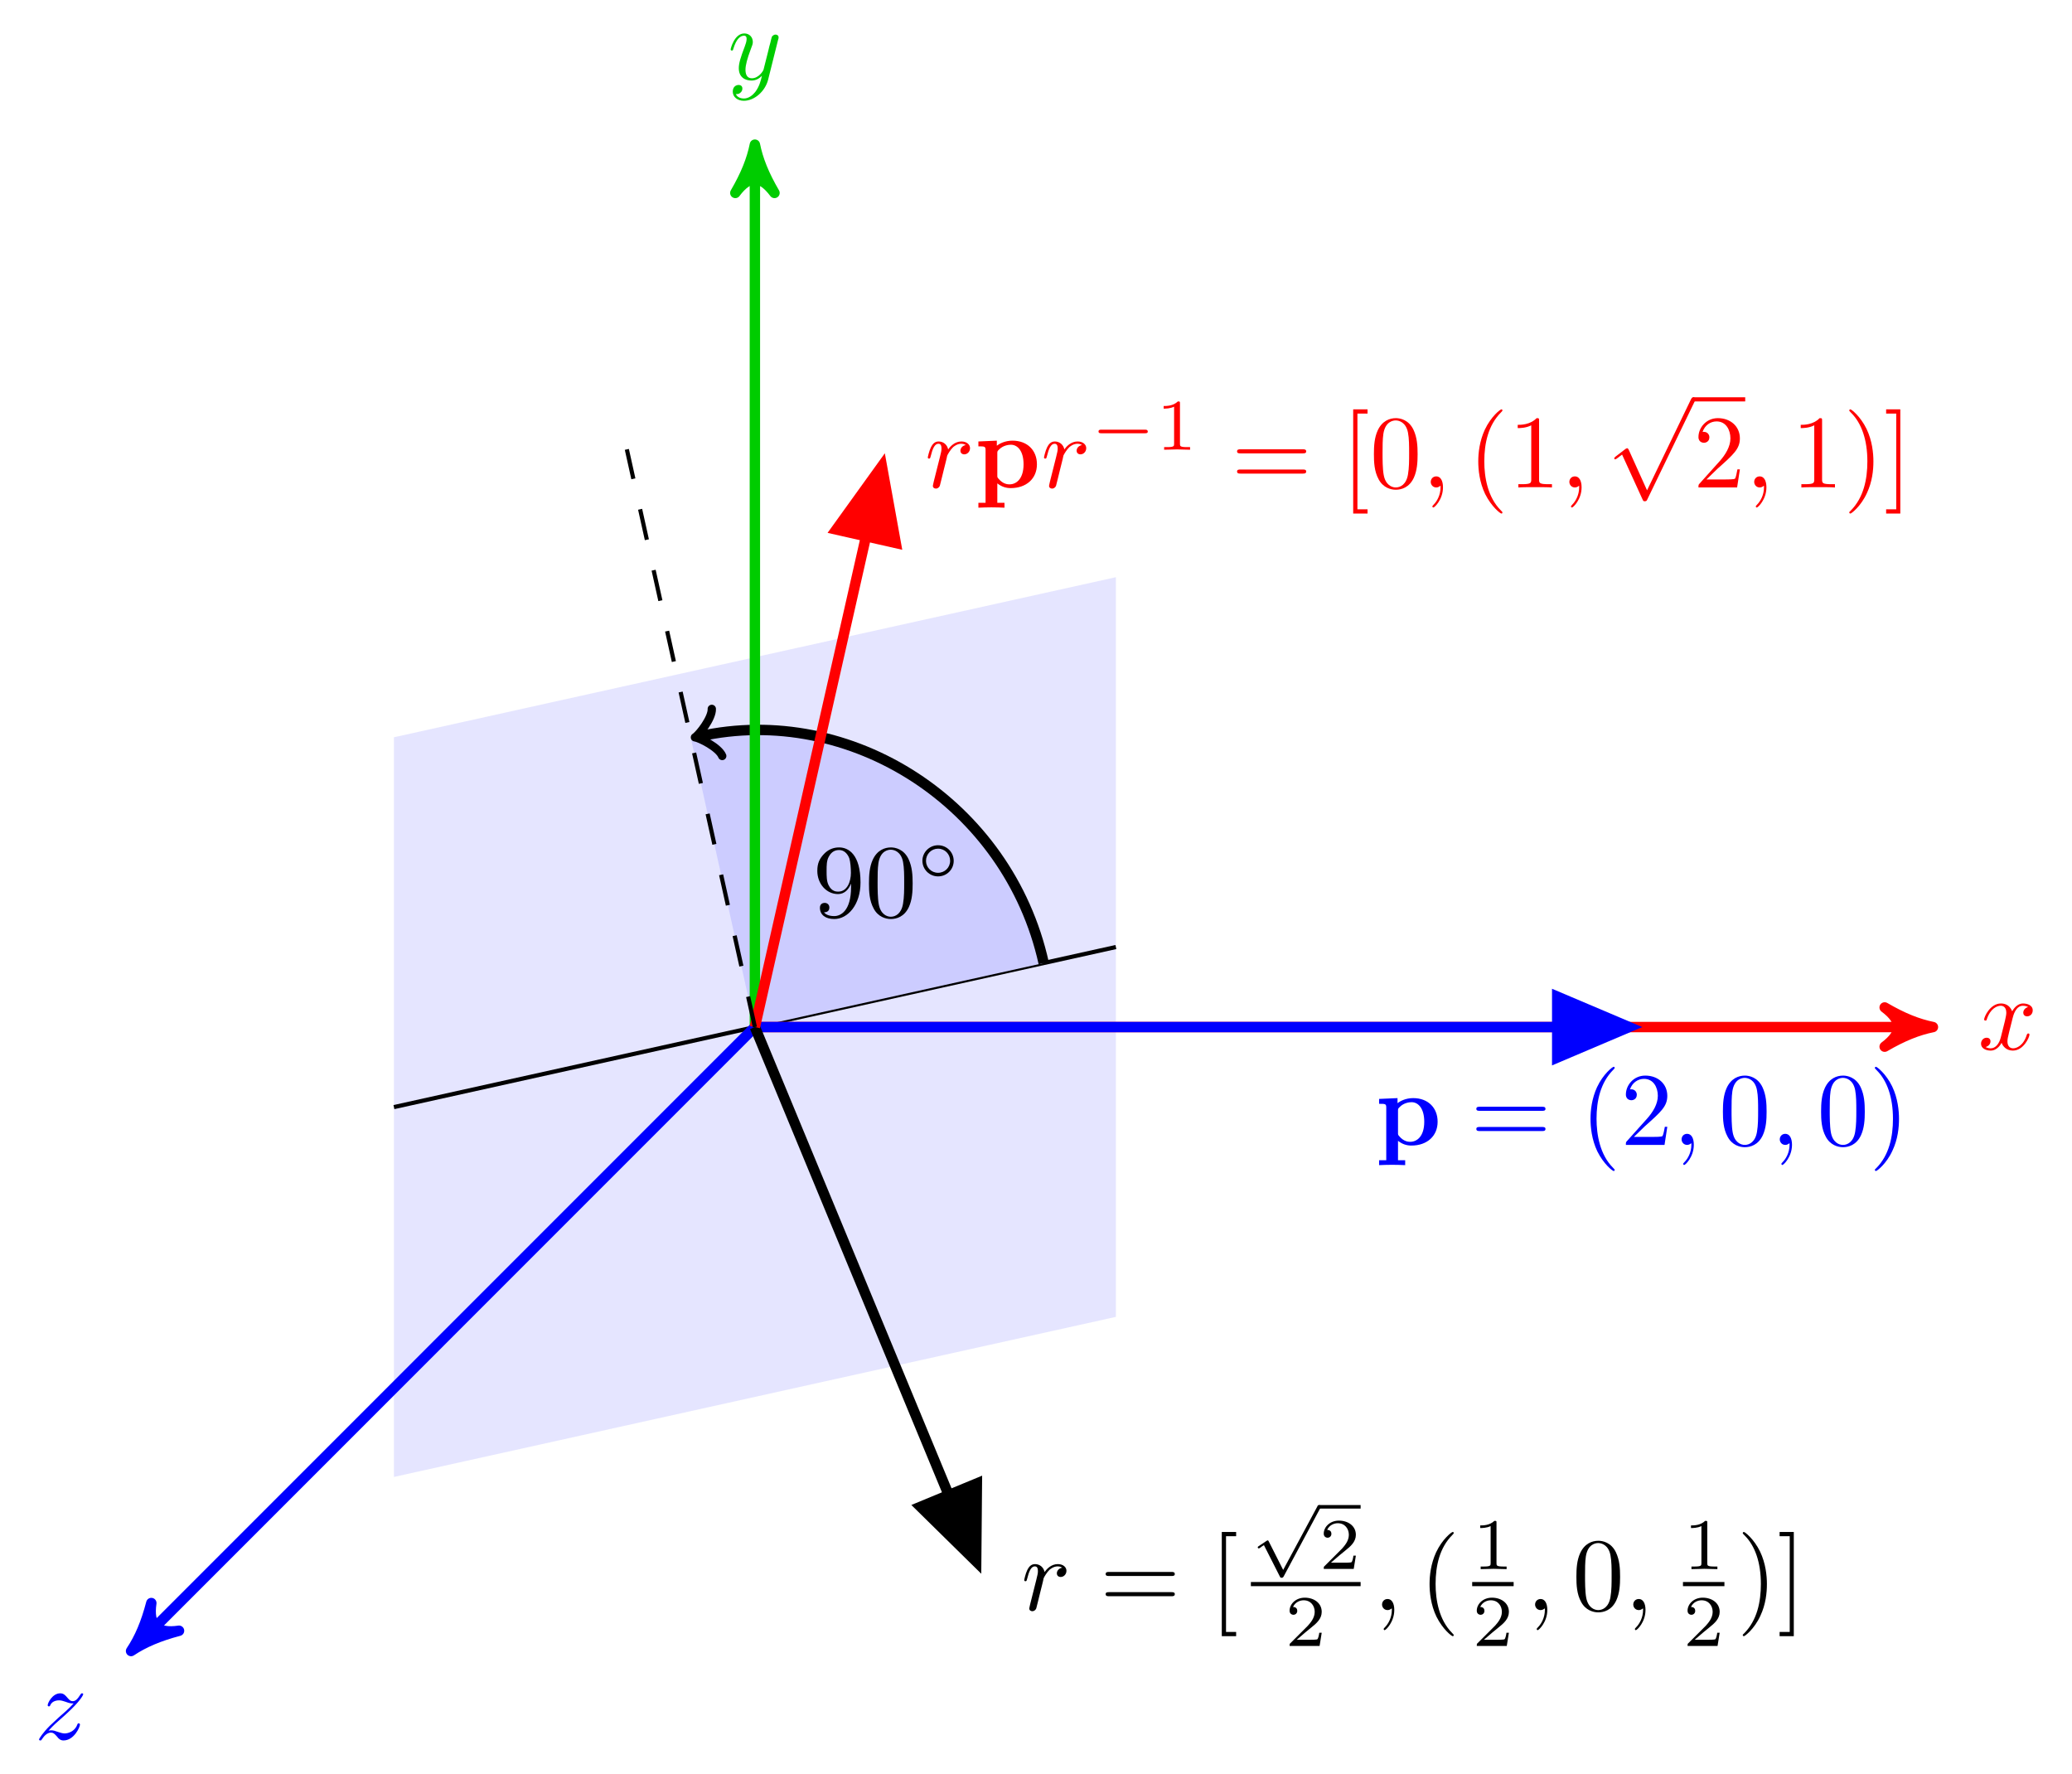
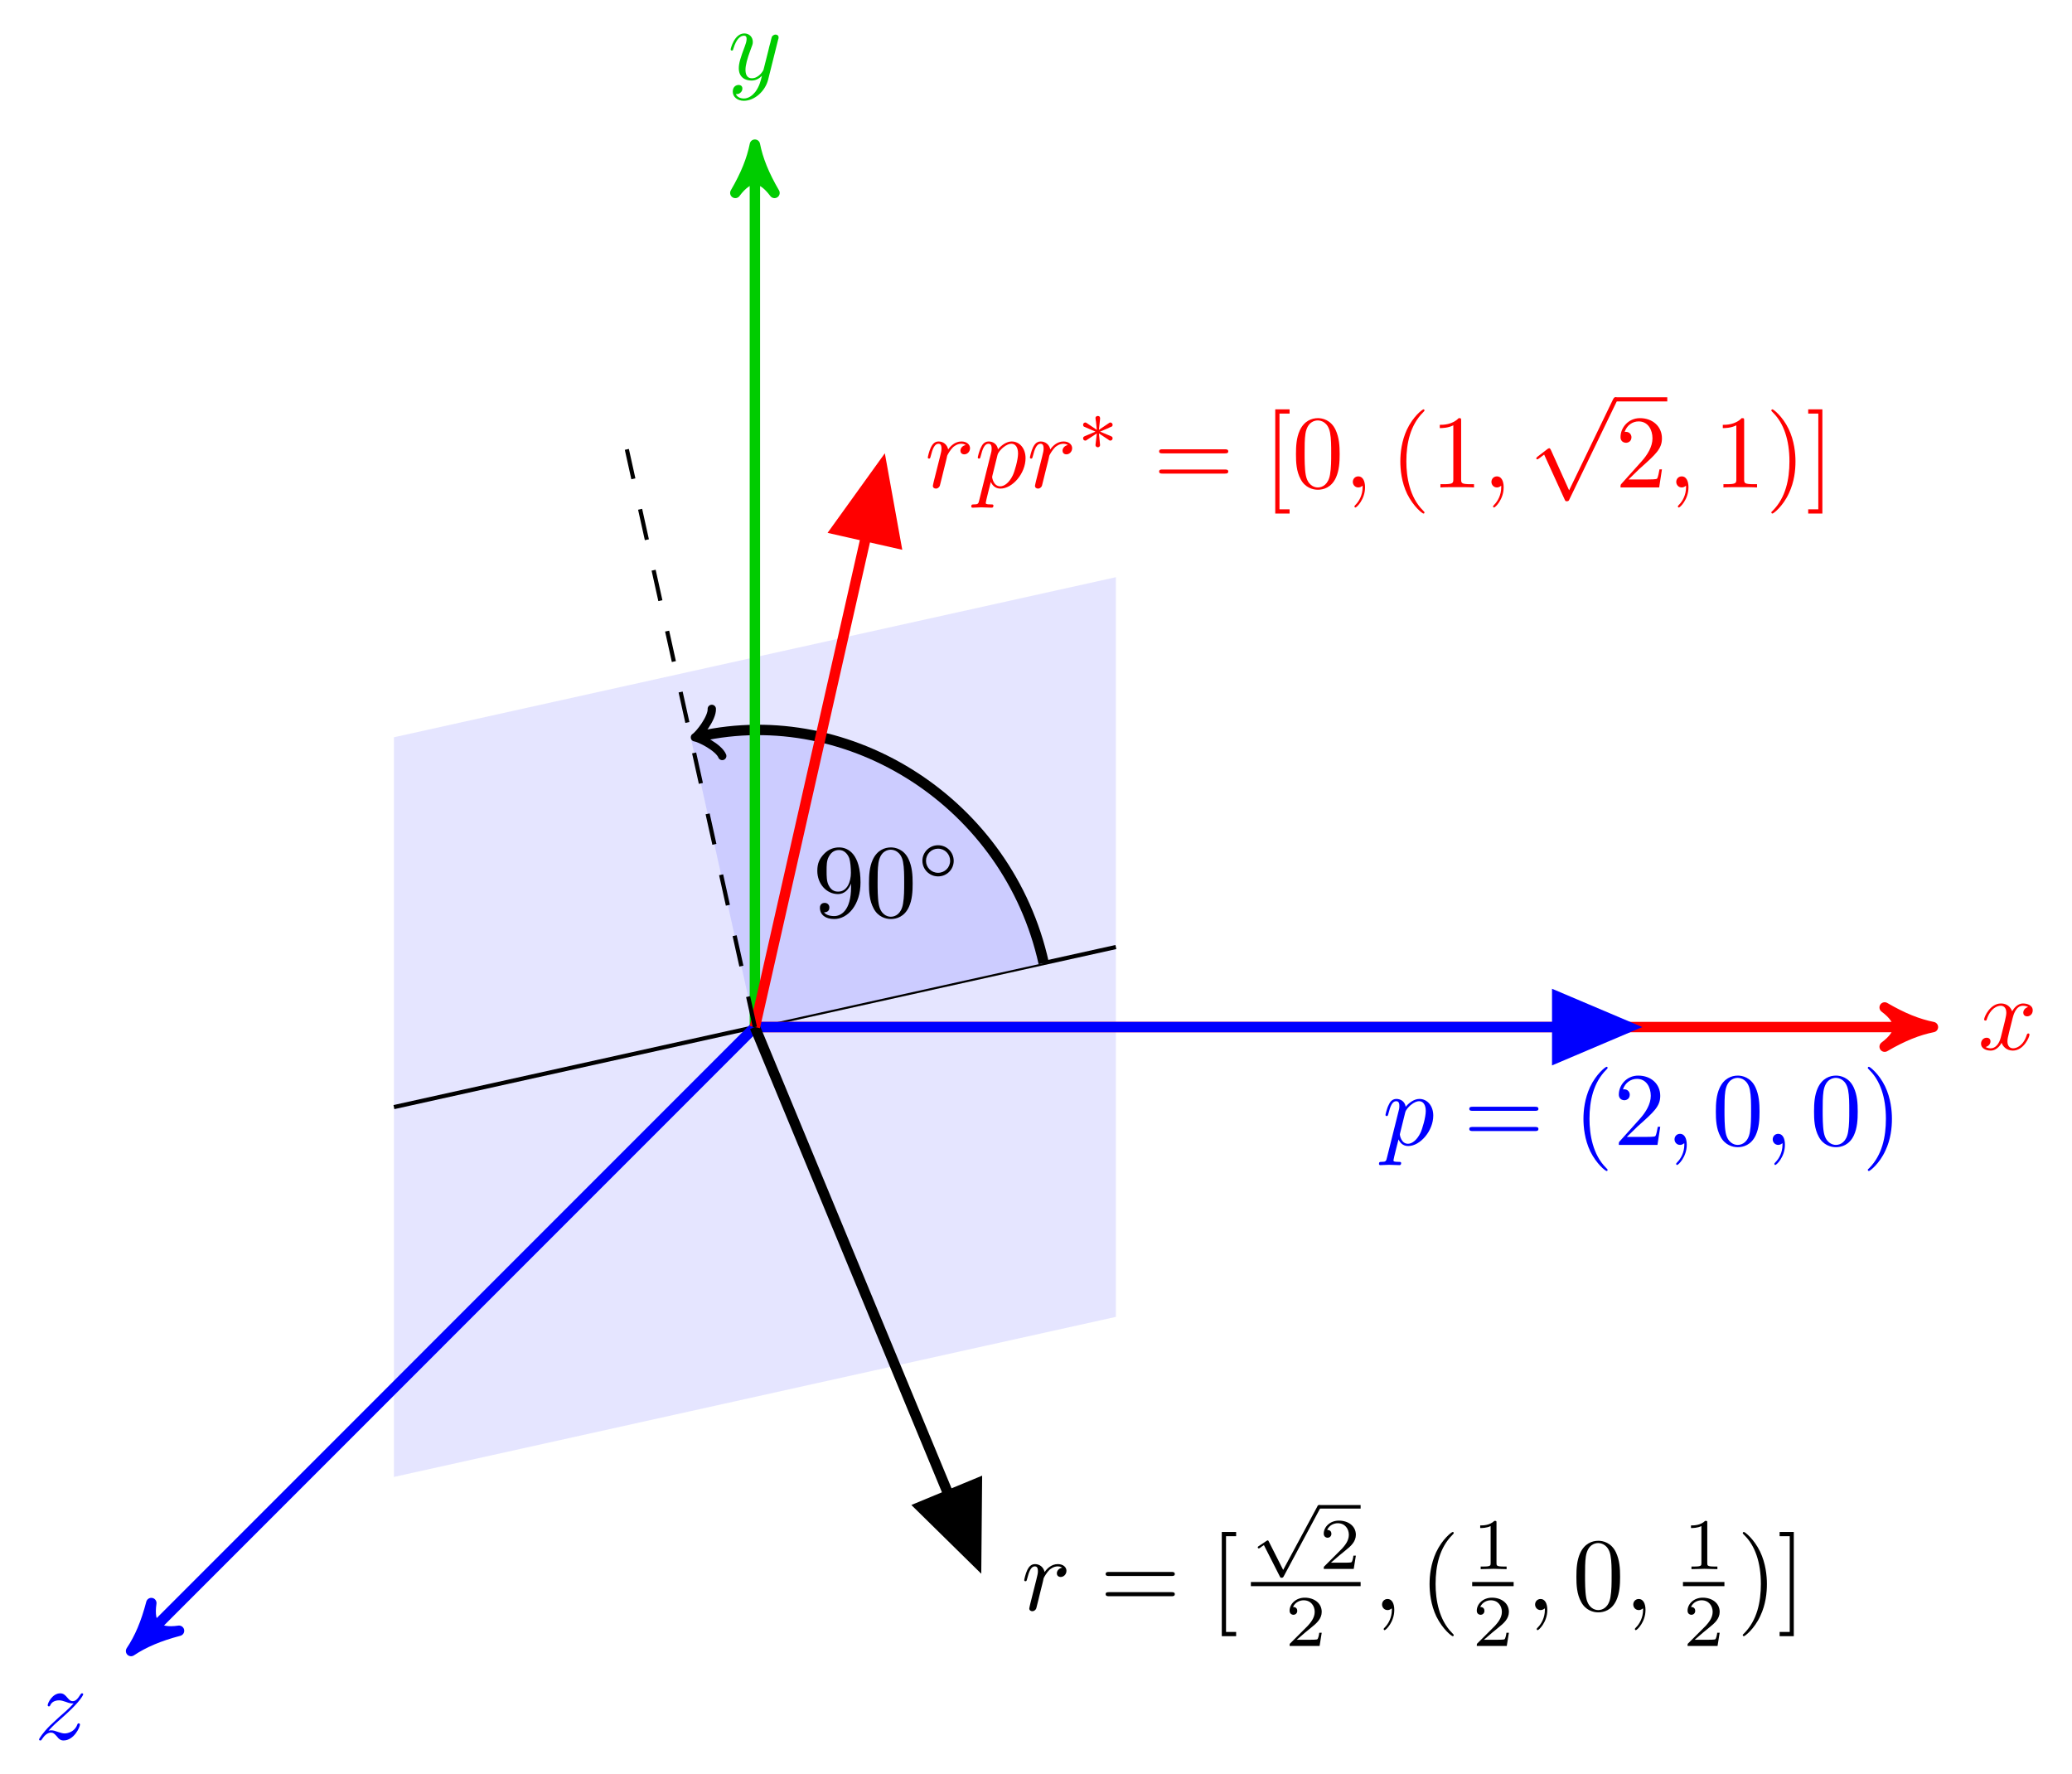
<svg xmlns="http://www.w3.org/2000/svg" xmlns:xlink="http://www.w3.org/1999/xlink" width="198.558" height="169.962" viewBox="0 0 198.558 169.962">
  <defs>
    <g>
      <g id="glyph-0-0">
        <path d="M 3.656 -3.172 L 3.656 -2.844 C 3.656 -0.516 2.625 -0.062 2.047 -0.062 C 1.875 -0.062 1.328 -0.078 1.062 -0.422 C 1.5 -0.422 1.578 -0.703 1.578 -0.875 C 1.578 -1.188 1.344 -1.328 1.125 -1.328 C 0.969 -1.328 0.672 -1.25 0.672 -0.859 C 0.672 -0.188 1.203 0.219 2.047 0.219 C 3.344 0.219 4.562 -1.141 4.562 -3.281 C 4.562 -5.969 3.406 -6.641 2.516 -6.641 C 1.969 -6.641 1.484 -6.453 1.062 -6.016 C 0.641 -5.562 0.422 -5.141 0.422 -4.391 C 0.422 -3.156 1.297 -2.172 2.406 -2.172 C 3.016 -2.172 3.422 -2.594 3.656 -3.172 Z M 2.422 -2.406 C 2.266 -2.406 1.797 -2.406 1.5 -3.031 C 1.312 -3.406 1.312 -3.891 1.312 -4.391 C 1.312 -4.922 1.312 -5.391 1.531 -5.766 C 1.797 -6.266 2.172 -6.391 2.516 -6.391 C 2.984 -6.391 3.312 -6.047 3.484 -5.609 C 3.594 -5.281 3.641 -4.656 3.641 -4.203 C 3.641 -3.375 3.297 -2.406 2.422 -2.406 Z M 2.422 -2.406 " />
      </g>
      <g id="glyph-0-1">
        <path d="M 4.578 -3.188 C 4.578 -3.984 4.531 -4.781 4.188 -5.516 C 3.734 -6.484 2.906 -6.641 2.5 -6.641 C 1.891 -6.641 1.172 -6.375 0.75 -5.453 C 0.438 -4.766 0.391 -3.984 0.391 -3.188 C 0.391 -2.438 0.422 -1.547 0.844 -0.781 C 1.266 0.016 2 0.219 2.484 0.219 C 3.016 0.219 3.781 0.016 4.219 -0.938 C 4.531 -1.625 4.578 -2.406 4.578 -3.188 Z M 2.484 0 C 2.094 0 1.5 -0.25 1.328 -1.203 C 1.219 -1.797 1.219 -2.719 1.219 -3.312 C 1.219 -3.953 1.219 -4.609 1.297 -5.141 C 1.484 -6.328 2.234 -6.422 2.484 -6.422 C 2.812 -6.422 3.469 -6.234 3.656 -5.25 C 3.766 -4.688 3.766 -3.938 3.766 -3.312 C 3.766 -2.562 3.766 -1.891 3.656 -1.25 C 3.5 -0.297 2.938 0 2.484 0 Z M 2.484 0 " />
      </g>
      <g id="glyph-0-2">
        <path d="M 6.844 -3.266 C 7 -3.266 7.188 -3.266 7.188 -3.453 C 7.188 -3.656 7 -3.656 6.859 -3.656 L 0.891 -3.656 C 0.75 -3.656 0.562 -3.656 0.562 -3.453 C 0.562 -3.266 0.75 -3.266 0.891 -3.266 Z M 6.859 -1.328 C 7 -1.328 7.188 -1.328 7.188 -1.531 C 7.188 -1.719 7 -1.719 6.844 -1.719 L 0.891 -1.719 C 0.75 -1.719 0.562 -1.719 0.562 -1.531 C 0.562 -1.328 0.75 -1.328 0.891 -1.328 Z M 6.859 -1.328 " />
      </g>
      <g id="glyph-0-3">
        <path d="M 3.297 2.391 C 3.297 2.359 3.297 2.344 3.125 2.172 C 1.891 0.922 1.562 -0.969 1.562 -2.5 C 1.562 -4.234 1.938 -5.969 3.172 -7.203 C 3.297 -7.328 3.297 -7.344 3.297 -7.375 C 3.297 -7.453 3.266 -7.484 3.203 -7.484 C 3.094 -7.484 2.203 -6.797 1.609 -5.531 C 1.109 -4.438 0.984 -3.328 0.984 -2.5 C 0.984 -1.719 1.094 -0.516 1.641 0.625 C 2.25 1.844 3.094 2.5 3.203 2.5 C 3.266 2.5 3.297 2.469 3.297 2.391 Z M 3.297 2.391 " />
      </g>
      <g id="glyph-0-4">
        <path d="M 1.266 -0.766 L 2.328 -1.797 C 3.875 -3.172 4.469 -3.703 4.469 -4.703 C 4.469 -5.844 3.578 -6.641 2.359 -6.641 C 1.234 -6.641 0.5 -5.719 0.5 -4.828 C 0.5 -4.281 1 -4.281 1.031 -4.281 C 1.203 -4.281 1.547 -4.391 1.547 -4.812 C 1.547 -5.062 1.359 -5.328 1.016 -5.328 C 0.938 -5.328 0.922 -5.328 0.891 -5.312 C 1.109 -5.969 1.656 -6.328 2.234 -6.328 C 3.141 -6.328 3.562 -5.516 3.562 -4.703 C 3.562 -3.906 3.078 -3.125 2.516 -2.5 L 0.609 -0.375 C 0.5 -0.266 0.5 -0.234 0.5 0 L 4.203 0 L 4.469 -1.734 L 4.234 -1.734 C 4.172 -1.438 4.109 -1 4 -0.844 C 3.938 -0.766 3.281 -0.766 3.062 -0.766 Z M 1.266 -0.766 " />
      </g>
      <g id="glyph-0-5">
        <path d="M 2.875 -2.5 C 2.875 -3.266 2.766 -4.469 2.219 -5.609 C 1.625 -6.828 0.766 -7.484 0.672 -7.484 C 0.609 -7.484 0.562 -7.438 0.562 -7.375 C 0.562 -7.344 0.562 -7.328 0.75 -7.141 C 1.734 -6.156 2.297 -4.578 2.297 -2.5 C 2.297 -0.781 1.938 0.969 0.703 2.219 C 0.562 2.344 0.562 2.359 0.562 2.391 C 0.562 2.453 0.609 2.5 0.672 2.5 C 0.766 2.5 1.672 1.812 2.25 0.547 C 2.766 -0.547 2.875 -1.656 2.875 -2.5 Z M 2.875 -2.5 " />
      </g>
      <g id="glyph-0-6">
        <path d="M 2.547 2.5 L 2.547 2.094 L 1.578 2.094 L 1.578 -7.078 L 2.547 -7.078 L 2.547 -7.484 L 1.172 -7.484 L 1.172 2.5 Z M 2.547 2.5 " />
      </g>
      <g id="glyph-0-7">
        <path d="M 1.578 -7.484 L 0.219 -7.484 L 0.219 -7.078 L 1.188 -7.078 L 1.188 2.094 L 0.219 2.094 L 0.219 2.5 L 1.578 2.5 Z M 1.578 -7.484 " />
      </g>
      <g id="glyph-0-8">
        <path d="M 2.938 -6.375 C 2.938 -6.625 2.938 -6.641 2.703 -6.641 C 2.078 -6 1.203 -6 0.891 -6 L 0.891 -5.688 C 1.094 -5.688 1.672 -5.688 2.188 -5.953 L 2.188 -0.781 C 2.188 -0.422 2.156 -0.312 1.266 -0.312 L 0.953 -0.312 L 0.953 0 C 1.297 -0.031 2.156 -0.031 2.562 -0.031 C 2.953 -0.031 3.828 -0.031 4.172 0 L 4.172 -0.312 L 3.859 -0.312 C 2.953 -0.312 2.938 -0.422 2.938 -0.781 Z M 2.938 -6.375 " />
      </g>
      <g id="glyph-1-0">
        <path d="M 3.531 -1.734 C 3.531 -2.578 2.859 -3.234 2.031 -3.234 C 1.203 -3.234 0.531 -2.562 0.531 -1.75 C 0.531 -0.906 1.219 -0.25 2.031 -0.25 C 2.875 -0.25 3.531 -0.922 3.531 -1.734 Z M 2.031 -0.594 C 1.375 -0.594 0.875 -1.125 0.875 -1.734 C 0.875 -2.391 1.391 -2.906 2.031 -2.906 C 2.688 -2.906 3.188 -2.375 3.188 -1.75 C 3.188 -1.094 2.672 -0.594 2.031 -0.594 Z M 2.031 -0.594 " />
      </g>
      <g id="glyph-1-1">
        <path d="M 3.094 5.875 L 1.719 3.156 C 1.688 3.094 1.672 3.047 1.609 3.047 C 1.578 3.047 1.562 3.047 1.5 3.094 L 0.75 3.594 C 0.656 3.656 0.656 3.688 0.656 3.719 C 0.656 3.75 0.688 3.812 0.75 3.812 C 0.781 3.812 0.797 3.812 0.891 3.75 C 0.969 3.688 1.156 3.547 1.25 3.5 L 2.781 6.516 C 2.828 6.609 2.844 6.625 2.938 6.625 C 3 6.625 3.078 6.625 3.141 6.5 L 6.641 -0.031 C 6.703 -0.125 6.703 -0.125 6.703 -0.172 C 6.703 -0.281 6.609 -0.344 6.531 -0.344 C 6.438 -0.344 6.391 -0.281 6.359 -0.188 Z M 3.094 5.875 " />
      </g>
      <g id="glyph-1-2">
-         <path d="M 5.188 -1.578 C 5.297 -1.578 5.469 -1.578 5.469 -1.734 C 5.469 -1.922 5.297 -1.922 5.188 -1.922 L 1.031 -1.922 C 0.922 -1.922 0.75 -1.922 0.75 -1.75 C 0.75 -1.578 0.906 -1.578 1.031 -1.578 Z M 5.188 -1.578 " />
+         <path d="M 2.25 -1.734 C 2.828 -1.984 3.078 -2.078 3.25 -2.172 C 3.391 -2.219 3.453 -2.25 3.453 -2.391 C 3.453 -2.5 3.359 -2.609 3.234 -2.609 C 3.188 -2.609 3.172 -2.609 3.094 -2.547 L 2.141 -1.906 L 2.25 -2.938 C 2.266 -3.062 2.25 -3.234 2.031 -3.234 C 1.953 -3.234 1.812 -3.188 1.812 -3.031 C 1.812 -2.969 1.844 -2.766 1.859 -2.688 C 1.875 -2.578 1.922 -2.062 1.938 -1.906 L 0.984 -2.547 C 0.922 -2.578 0.906 -2.609 0.844 -2.609 C 0.703 -2.609 0.625 -2.5 0.625 -2.391 C 0.625 -2.25 0.703 -2.203 0.766 -2.188 L 1.812 -1.734 C 1.25 -1.484 0.984 -1.391 0.812 -1.312 C 0.688 -1.25 0.625 -1.219 0.625 -1.094 C 0.625 -0.969 0.703 -0.875 0.844 -0.875 C 0.891 -0.875 0.906 -0.875 0.984 -0.938 L 1.938 -1.562 L 1.812 -0.453 C 1.812 -0.297 1.953 -0.234 2.031 -0.234 C 2.125 -0.234 2.25 -0.297 2.25 -0.453 C 2.25 -0.516 2.219 -0.719 2.219 -0.781 C 2.203 -0.906 2.156 -1.406 2.141 -1.562 L 2.969 -1.016 C 3.156 -0.875 3.172 -0.875 3.234 -0.875 C 3.359 -0.875 3.453 -0.969 3.453 -1.094 C 3.453 -1.234 3.359 -1.266 3.297 -1.297 Z M 2.25 -1.734 " />
      </g>
      <g id="glyph-2-0">
        <path d="M 3.328 -3.016 C 3.391 -3.266 3.625 -4.188 4.312 -4.188 C 4.359 -4.188 4.609 -4.188 4.812 -4.062 C 4.531 -4 4.344 -3.766 4.344 -3.516 C 4.344 -3.359 4.453 -3.172 4.719 -3.172 C 4.938 -3.172 5.25 -3.344 5.25 -3.75 C 5.25 -4.266 4.672 -4.406 4.328 -4.406 C 3.75 -4.406 3.406 -3.875 3.281 -3.656 C 3.031 -4.312 2.5 -4.406 2.203 -4.406 C 1.172 -4.406 0.594 -3.125 0.594 -2.875 C 0.594 -2.766 0.703 -2.766 0.719 -2.766 C 0.797 -2.766 0.828 -2.797 0.844 -2.875 C 1.188 -3.938 1.844 -4.188 2.188 -4.188 C 2.375 -4.188 2.719 -4.094 2.719 -3.516 C 2.719 -3.203 2.547 -2.547 2.188 -1.141 C 2.031 -0.531 1.672 -0.109 1.234 -0.109 C 1.172 -0.109 0.953 -0.109 0.734 -0.234 C 0.984 -0.297 1.203 -0.5 1.203 -0.781 C 1.203 -1.047 0.984 -1.125 0.844 -1.125 C 0.531 -1.125 0.297 -0.875 0.297 -0.547 C 0.297 -0.094 0.781 0.109 1.219 0.109 C 1.891 0.109 2.25 -0.594 2.266 -0.641 C 2.391 -0.281 2.75 0.109 3.344 0.109 C 4.375 0.109 4.938 -1.172 4.938 -1.422 C 4.938 -1.531 4.859 -1.531 4.828 -1.531 C 4.734 -1.531 4.719 -1.484 4.688 -1.422 C 4.359 -0.344 3.688 -0.109 3.375 -0.109 C 2.984 -0.109 2.828 -0.422 2.828 -0.766 C 2.828 -0.984 2.875 -1.203 2.984 -1.641 Z M 3.328 -3.016 " />
      </g>
      <g id="glyph-2-1">
        <path d="M 4.844 -3.797 C 4.891 -3.938 4.891 -3.953 4.891 -4.031 C 4.891 -4.203 4.75 -4.297 4.594 -4.297 C 4.5 -4.297 4.344 -4.234 4.25 -4.094 C 4.234 -4.031 4.141 -3.734 4.109 -3.547 C 4.031 -3.297 3.969 -3.016 3.906 -2.75 L 3.453 -0.953 C 3.422 -0.812 2.984 -0.109 2.328 -0.109 C 1.828 -0.109 1.719 -0.547 1.719 -0.922 C 1.719 -1.375 1.891 -2 2.219 -2.875 C 2.375 -3.281 2.422 -3.391 2.422 -3.594 C 2.422 -4.031 2.109 -4.406 1.609 -4.406 C 0.656 -4.406 0.297 -2.953 0.297 -2.875 C 0.297 -2.766 0.391 -2.766 0.406 -2.766 C 0.516 -2.766 0.516 -2.797 0.562 -2.953 C 0.844 -3.891 1.234 -4.188 1.578 -4.188 C 1.656 -4.188 1.828 -4.188 1.828 -3.875 C 1.828 -3.625 1.719 -3.359 1.656 -3.172 C 1.25 -2.109 1.078 -1.547 1.078 -1.078 C 1.078 -0.188 1.703 0.109 2.297 0.109 C 2.688 0.109 3.016 -0.062 3.297 -0.344 C 3.172 0.172 3.047 0.672 2.656 1.203 C 2.391 1.531 2.016 1.828 1.562 1.828 C 1.422 1.828 0.969 1.797 0.797 1.406 C 0.953 1.406 1.094 1.406 1.219 1.281 C 1.328 1.203 1.422 1.062 1.422 0.875 C 1.422 0.562 1.156 0.531 1.062 0.531 C 0.828 0.531 0.5 0.688 0.5 1.172 C 0.5 1.672 0.938 2.047 1.562 2.047 C 2.578 2.047 3.609 1.141 3.891 0.016 Z M 4.844 -3.797 " />
      </g>
      <g id="glyph-2-2">
        <path d="M 1.328 -0.828 C 1.859 -1.406 2.156 -1.656 2.516 -1.969 C 2.516 -1.969 3.125 -2.5 3.484 -2.859 C 4.438 -3.781 4.656 -4.266 4.656 -4.312 C 4.656 -4.406 4.562 -4.406 4.547 -4.406 C 4.469 -4.406 4.453 -4.391 4.391 -4.297 C 4.094 -3.812 3.891 -3.656 3.656 -3.656 C 3.406 -3.656 3.297 -3.812 3.141 -3.984 C 2.953 -4.203 2.781 -4.406 2.453 -4.406 C 1.703 -4.406 1.25 -3.484 1.25 -3.266 C 1.25 -3.219 1.281 -3.156 1.359 -3.156 C 1.453 -3.156 1.469 -3.203 1.5 -3.266 C 1.688 -3.734 2.266 -3.734 2.344 -3.734 C 2.547 -3.734 2.734 -3.672 2.969 -3.594 C 3.375 -3.438 3.484 -3.438 3.734 -3.438 C 3.375 -3.016 2.547 -2.297 2.359 -2.141 L 1.453 -1.297 C 0.781 -0.625 0.422 -0.062 0.422 0.016 C 0.422 0.109 0.531 0.109 0.547 0.109 C 0.625 0.109 0.641 0.094 0.703 -0.016 C 0.938 -0.375 1.234 -0.641 1.562 -0.641 C 1.781 -0.641 1.891 -0.547 2.141 -0.266 C 2.297 -0.047 2.484 0.109 2.766 0.109 C 3.766 0.109 4.344 -1.156 4.344 -1.422 C 4.344 -1.469 4.297 -1.531 4.219 -1.531 C 4.125 -1.531 4.109 -1.469 4.078 -1.391 C 3.844 -0.75 3.203 -0.562 2.875 -0.562 C 2.688 -0.562 2.5 -0.625 2.297 -0.688 C 1.953 -0.812 1.797 -0.859 1.594 -0.859 C 1.578 -0.859 1.422 -0.859 1.328 -0.828 Z M 1.328 -0.828 " />
      </g>
      <g id="glyph-2-3">
+         <path d="M 0.453 1.219 C 0.375 1.562 0.344 1.625 -0.094 1.625 C -0.203 1.625 -0.312 1.625 -0.312 1.812 C -0.312 1.891 -0.266 1.938 -0.188 1.938 C 0.078 1.938 0.375 1.906 0.641 1.906 C 0.984 1.906 1.312 1.938 1.641 1.938 C 1.688 1.938 1.812 1.938 1.812 1.734 C 1.812 1.625 1.719 1.625 1.578 1.625 C 1.078 1.625 1.078 1.562 1.078 1.469 C 1.078 1.344 1.5 -0.281 1.562 -0.531 C 1.688 -0.234 1.969 0.109 2.484 0.109 C 3.641 0.109 4.891 -1.344 4.891 -2.812 C 4.891 -3.75 4.312 -4.406 3.562 -4.406 C 3.062 -4.406 2.578 -4.047 2.25 -3.656 C 2.156 -4.203 1.719 -4.406 1.359 -4.406 C 0.891 -4.406 0.703 -4.016 0.625 -3.844 C 0.438 -3.5 0.312 -2.906 0.312 -2.875 C 0.312 -2.766 0.406 -2.766 0.422 -2.766 C 0.531 -2.766 0.531 -2.781 0.594 -3 C 0.766 -3.703 0.969 -4.188 1.328 -4.188 C 1.5 -4.188 1.641 -4.109 1.641 -3.734 C 1.641 -3.5 1.609 -3.391 1.562 -3.219 Z M 2.203 -3.109 C 2.266 -3.375 2.547 -3.656 2.719 -3.812 C 3.078 -4.109 3.359 -4.188 3.531 -4.188 C 3.922 -4.188 4.172 -3.844 4.172 -3.25 C 4.172 -2.656 3.844 -1.516 3.656 -1.141 C 3.312 -0.438 2.844 -0.109 2.469 -0.109 C 1.812 -0.109 1.688 -0.938 1.688 -1 C 1.688 -1.016 1.688 -1.031 1.719 -1.156 Z M 2.203 -3.109 " />
+       </g>
+       <g id="glyph-2-4">
        <path d="M 2.031 -0.016 C 2.031 -0.672 1.781 -1.062 1.391 -1.062 C 1.062 -1.062 0.859 -0.812 0.859 -0.531 C 0.859 -0.266 1.062 0 1.391 0 C 1.5 0 1.641 -0.047 1.734 -0.125 C 1.766 -0.156 1.781 -0.156 1.781 -0.156 C 1.797 -0.156 1.797 -0.156 1.797 -0.016 C 1.797 0.734 1.453 1.328 1.125 1.656 C 1.016 1.766 1.016 1.781 1.016 1.812 C 1.016 1.891 1.062 1.922 1.109 1.922 C 1.219 1.922 2.031 1.156 2.031 -0.016 Z M 2.031 -0.016 " />
      </g>
-       <g id="glyph-2-4">
+       <g id="glyph-2-5">
        <path d="M 0.875 -0.594 C 0.844 -0.438 0.781 -0.203 0.781 -0.156 C 0.781 0.016 0.922 0.109 1.078 0.109 C 1.203 0.109 1.375 0.031 1.453 -0.172 C 1.469 -0.203 1.797 -1.562 1.844 -1.75 C 1.922 -2.078 2.109 -2.766 2.156 -3.047 C 2.203 -3.172 2.484 -3.641 2.719 -3.859 C 2.797 -3.922 3.094 -4.188 3.516 -4.188 C 3.781 -4.188 3.922 -4.062 3.938 -4.062 C 3.641 -4.016 3.422 -3.781 3.422 -3.516 C 3.422 -3.359 3.531 -3.172 3.797 -3.172 C 4.062 -3.172 4.344 -3.406 4.344 -3.766 C 4.344 -4.109 4.031 -4.406 3.516 -4.406 C 2.875 -4.406 2.438 -3.922 2.25 -3.641 C 2.156 -4.094 1.797 -4.406 1.328 -4.406 C 0.875 -4.406 0.688 -4.016 0.594 -3.844 C 0.422 -3.5 0.297 -2.906 0.297 -2.875 C 0.297 -2.766 0.391 -2.766 0.406 -2.766 C 0.516 -2.766 0.516 -2.781 0.578 -3 C 0.75 -3.703 0.953 -4.188 1.312 -4.188 C 1.469 -4.188 1.609 -4.109 1.609 -3.734 C 1.609 -3.516 1.578 -3.406 1.453 -2.891 Z M 0.875 -0.594 " />
      </g>
      <g id="glyph-3-0">
-         <path d="M 2.188 -3.281 C 2.188 -3.469 2.203 -3.484 2.344 -3.625 C 2.734 -4.031 3.266 -4.094 3.484 -4.094 C 4.141 -4.094 4.703 -3.484 4.703 -2.219 C 4.703 -0.812 4 -0.297 3.359 -0.297 C 3.219 -0.297 2.75 -0.297 2.297 -0.844 C 2.188 -0.969 2.188 -0.984 2.188 -1.172 Z M 2.188 -0.391 C 2.625 -0.047 3.062 0.062 3.469 0.062 C 4.969 0.062 5.984 -0.844 5.984 -2.219 C 5.984 -3.547 5.078 -4.484 3.641 -4.484 C 2.891 -4.484 2.359 -4.172 2.141 -4 L 2.141 -4.484 L 0.375 -4.406 L 0.375 -3.938 C 0.984 -3.938 1.062 -3.938 1.062 -3.562 L 1.062 1.469 L 0.375 1.469 L 0.375 1.938 C 0.641 1.922 1.25 1.906 1.625 1.906 C 2.016 1.906 2.609 1.922 2.875 1.938 L 2.875 1.469 L 2.188 1.469 Z M 2.188 -0.391 " />
+         <path d="M 3.516 -1.266 L 3.281 -1.266 C 3.266 -1.109 3.188 -0.703 3.094 -0.641 C 3.047 -0.594 2.516 -0.594 2.406 -0.594 L 1.125 -0.594 C 1.859 -1.234 2.109 -1.438 2.516 -1.766 C 3.031 -2.172 3.516 -2.609 3.516 -3.266 C 3.516 -4.109 2.781 -4.625 1.891 -4.625 C 1.031 -4.625 0.438 -4.016 0.438 -3.375 C 0.438 -3.031 0.734 -2.984 0.812 -2.984 C 0.969 -2.984 1.172 -3.109 1.172 -3.359 C 1.172 -3.484 1.125 -3.734 0.766 -3.734 C 0.984 -4.219 1.453 -4.375 1.781 -4.375 C 2.484 -4.375 2.844 -3.828 2.844 -3.266 C 2.844 -2.656 2.406 -2.188 2.188 -1.938 L 0.516 -0.266 C 0.438 -0.203 0.438 -0.188 0.438 0 L 3.312 0 Z M 3.516 -1.266 " />
+       </g>
+       <g id="glyph-3-1">
+         <path d="M 2.328 -4.438 C 2.328 -4.625 2.328 -4.625 2.125 -4.625 C 1.672 -4.188 1.047 -4.188 0.766 -4.188 L 0.766 -3.938 C 0.922 -3.938 1.391 -3.938 1.766 -4.125 L 1.766 -0.578 C 1.766 -0.344 1.766 -0.25 1.078 -0.25 L 0.812 -0.25 L 0.812 0 C 0.938 0 1.797 -0.031 2.047 -0.031 C 2.266 -0.031 3.141 0 3.297 0 L 3.297 -0.25 L 3.031 -0.25 C 2.328 -0.25 2.328 -0.344 2.328 -0.578 Z M 2.328 -4.438 " />
      </g>
      <g id="glyph-4-0">
-         <path d="M 3.516 -1.266 L 3.281 -1.266 C 3.266 -1.109 3.188 -0.703 3.094 -0.641 C 3.047 -0.594 2.516 -0.594 2.406 -0.594 L 1.125 -0.594 C 1.859 -1.234 2.109 -1.438 2.516 -1.766 C 3.031 -2.172 3.516 -2.609 3.516 -3.266 C 3.516 -4.109 2.781 -4.625 1.891 -4.625 C 1.031 -4.625 0.438 -4.016 0.438 -3.375 C 0.438 -3.031 0.734 -2.984 0.812 -2.984 C 0.969 -2.984 1.172 -3.109 1.172 -3.359 C 1.172 -3.484 1.125 -3.734 0.766 -3.734 C 0.984 -4.219 1.453 -4.375 1.781 -4.375 C 2.484 -4.375 2.844 -3.828 2.844 -3.266 C 2.844 -2.656 2.406 -2.188 2.188 -1.938 L 0.516 -0.266 C 0.438 -0.203 0.438 -0.188 0.438 0 L 3.312 0 Z M 3.516 -1.266 " />
-       </g>
-       <g id="glyph-4-1">
-         <path d="M 2.328 -4.438 C 2.328 -4.625 2.328 -4.625 2.125 -4.625 C 1.672 -4.188 1.047 -4.188 0.766 -4.188 L 0.766 -3.938 C 0.922 -3.938 1.391 -3.938 1.766 -4.125 L 1.766 -0.578 C 1.766 -0.344 1.766 -0.25 1.078 -0.25 L 0.812 -0.25 L 0.812 0 C 0.938 0 1.797 -0.031 2.047 -0.031 C 2.266 -0.031 3.141 0 3.297 0 L 3.297 -0.25 L 3.031 -0.25 C 2.328 -0.25 2.328 -0.344 2.328 -0.578 Z M 2.328 -4.438 " />
-       </g>
-       <g id="glyph-5-0">
        <path d="M 3.875 8.516 L 2.125 4.641 C 2.047 4.484 2 4.484 1.969 4.484 C 1.969 4.484 1.906 4.484 1.797 4.562 L 0.859 5.281 C 0.734 5.391 0.734 5.406 0.734 5.438 C 0.734 5.5 0.75 5.547 0.828 5.547 C 0.891 5.547 1.062 5.406 1.172 5.328 C 1.219 5.281 1.375 5.172 1.484 5.094 L 3.453 9.406 C 3.516 9.562 3.562 9.562 3.656 9.562 C 3.812 9.562 3.844 9.516 3.906 9.375 L 8.438 0 C 8.5 -0.141 8.5 -0.172 8.5 -0.203 C 8.5 -0.297 8.422 -0.406 8.297 -0.406 C 8.219 -0.406 8.156 -0.344 8.078 -0.188 Z M 3.875 8.516 " />
      </g>
    </g>
    <clipPath id="clip-0">
      <path clip-rule="nonzero" d="M 0 84 L 87 84 L 87 169.961 L 0 169.961 Z M 0 84 " />
    </clipPath>
  </defs>
  <path fill-rule="nonzero" fill="rgb(79.999%, 79.999%, 100%)" fill-opacity="0.5" d="M 37.75 141.504 L 106.934 126.168 L 106.934 55.301 L 37.75 70.637 " />
  <path fill="none" stroke-width="0.399" stroke-linecap="butt" stroke-linejoin="miter" stroke="rgb(0%, 0%, 0%)" stroke-opacity="1" stroke-miterlimit="10" d="M -34.591 -7.667 L 34.593 7.669 " transform="matrix(1, 0, 0, -1, 72.341, 98.403)" />
  <path fill-rule="nonzero" fill="rgb(79.999%, 79.999%, 100%)" fill-opacity="1" d="M 72.34 98.402 L 100.016 92.27 C 96.625 76.984 81.488 67.34 66.207 70.73 " />
  <path fill="none" stroke-width="0.996" stroke-linecap="butt" stroke-linejoin="miter" stroke="rgb(0%, 0%, 0%)" stroke-opacity="1" stroke-miterlimit="10" d="M 27.675 6.133 C 24.284 21.419 9.147 31.063 -5.321 27.852 " transform="matrix(1, 0, 0, -1, 72.341, 98.403)" />
  <path fill="none" stroke-width="0.797" stroke-linecap="round" stroke-linejoin="round" stroke="rgb(0%, 0%, 0%)" stroke-opacity="1" stroke-miterlimit="10" d="M -1.734 2.311 C -1.59 1.446 -0.001 0.146 0.435 0.001 C -0.001 -0.142 -1.59 -1.443 -1.734 -2.311 " transform="matrix(-0.97626, 0.21637, 0.21637, 0.97626, 67.01803, 70.54924)" />
  <g fill="rgb(0%, 0%, 0%)" fill-opacity="1">
    <use xlink:href="#glyph-0-0" x="77.9" y="87.832" />
    <use xlink:href="#glyph-0-1" x="82.881" y="87.832" />
  </g>
  <g fill="rgb(0%, 0%, 0%)" fill-opacity="1">
    <use xlink:href="#glyph-1-0" x="87.862" y="84.216" />
  </g>
  <path fill="none" stroke-width="0.996" stroke-linecap="butt" stroke-linejoin="miter" stroke="rgb(100%, 0%, 0%)" stroke-opacity="1" stroke-miterlimit="10" d="M -0.001 0.001 L 111.733 0.001 " transform="matrix(1, 0, 0, -1, 72.341, 98.403)" />
  <path fill-rule="nonzero" fill="rgb(100%, 0%, 0%)" fill-opacity="1" stroke-width="0.996" stroke-linecap="butt" stroke-linejoin="round" stroke="rgb(100%, 0%, 0%)" stroke-opacity="1" stroke-miterlimit="10" d="M 1.156 0.001 C -0.289 0.29 -1.735 0.868 -3.469 1.88 C -1.735 0.579 -1.735 -0.577 -3.469 -1.878 C -1.735 -0.867 -0.289 -0.288 1.156 0.001 Z M 1.156 0.001 " transform="matrix(1, 0, 0, -1, 184.0744, 98.403)" />
  <g fill="rgb(100%, 0%, 0%)" fill-opacity="1">
    <use xlink:href="#glyph-2-0" x="189.544" y="100.548" />
  </g>
  <path fill="none" stroke-width="0.996" stroke-linecap="butt" stroke-linejoin="miter" stroke="rgb(0%, 79.999%, 0%)" stroke-opacity="1" stroke-miterlimit="10" d="M -0.001 0.001 L -0.001 83.387 " transform="matrix(1, 0, 0, -1, 72.341, 98.403)" />
  <path fill-rule="nonzero" fill="rgb(0%, 79.999%, 0%)" fill-opacity="1" stroke-width="0.996" stroke-linecap="butt" stroke-linejoin="round" stroke="rgb(0%, 79.999%, 0%)" stroke-opacity="1" stroke-miterlimit="10" d="M 1.157 0.001 C -0.288 0.29 -1.734 0.868 -3.468 1.876 C -1.734 0.579 -1.734 -0.577 -3.468 -1.878 C -1.734 -0.866 -0.288 -0.288 1.157 0.001 Z M 1.157 0.001 " transform="matrix(0, -1, -1, 0, 72.341, 15.0164)" />
  <g fill="rgb(0%, 79.999%, 0%)" fill-opacity="1">
    <use xlink:href="#glyph-2-1" x="69.72" y="7.609" />
  </g>
  <g clip-path="url(#clip-0)">
    <path fill="none" stroke-width="0.996" stroke-linecap="butt" stroke-linejoin="miter" stroke="rgb(0%, 0%, 100%)" stroke-opacity="1" stroke-miterlimit="10" d="M -0.001 0.001 L -58.962 -58.964 " transform="matrix(1, 0, 0, -1, 72.341, 98.403)" />
  </g>
  <path fill-rule="nonzero" fill="rgb(0%, 0%, 100%)" fill-opacity="1" stroke-width="0.996" stroke-linecap="butt" stroke-linejoin="round" stroke="rgb(0%, 0%, 100%)" stroke-opacity="1" stroke-miterlimit="10" d="M 1.157 -0.001 C -0.287 0.289 -1.732 0.866 -3.467 1.877 C -1.732 0.579 -1.735 -0.579 -3.467 -1.88 C -1.735 -0.866 -0.29 -0.289 1.157 -0.001 Z M 1.157 -0.001 " transform="matrix(-0.7071, 0.7071, 0.7071, 0.7071, 13.37771, 157.3663)" />
  <g fill="rgb(0%, 0%, 100%)" fill-opacity="1">
    <use xlink:href="#glyph-2-2" x="3.32" y="166.642" />
  </g>
  <path fill="none" stroke-width="0.996" stroke-linecap="butt" stroke-linejoin="miter" stroke="rgb(0%, 0%, 100%)" stroke-opacity="1" stroke-miterlimit="10" d="M -0.001 0.001 L 83.393 0.001 " transform="matrix(1, 0, 0, -1, 72.341, 98.403)" />
  <path fill-rule="nonzero" fill="rgb(0%, 0%, 100%)" fill-opacity="1" stroke-width="0.996" stroke-linecap="butt" stroke-linejoin="miter" stroke="rgb(0%, 0%, 100%)" stroke-opacity="1" stroke-miterlimit="10" d="M -6.506 2.919 L 0.373 0.001 L -6.506 -2.921 Z M -6.506 2.919 " transform="matrix(1, 0, 0, -1, 155.7326, 98.403)" />
  <g fill="rgb(0%, 0%, 100%)" fill-opacity="1">
-     <use xlink:href="#glyph-3-0" x="131.782" y="109.693" />
-   </g>
-   <g fill="rgb(0%, 0%, 100%)" fill-opacity="1">
-     <use xlink:href="#glyph-0-2" x="140.914" y="109.693" />
-   </g>
-   <g fill="rgb(0%, 0%, 100%)" fill-opacity="1">
-     <use xlink:href="#glyph-0-3" x="151.433" y="109.693" />
-     <use xlink:href="#glyph-0-4" x="155.307" y="109.693" />
-   </g>
-   <g fill="rgb(0%, 0%, 100%)" fill-opacity="1">
-     <use xlink:href="#glyph-2-3" x="160.286" y="109.693" />
-   </g>
-   <g fill="rgb(0%, 0%, 100%)" fill-opacity="1">
-     <use xlink:href="#glyph-0-1" x="164.714" y="109.693" />
-   </g>
-   <g fill="rgb(0%, 0%, 100%)" fill-opacity="1">
-     <use xlink:href="#glyph-2-3" x="169.695" y="109.693" />
-   </g>
-   <g fill="rgb(0%, 0%, 100%)" fill-opacity="1">
-     <use xlink:href="#glyph-0-1" x="174.123" y="109.693" />
-     <use xlink:href="#glyph-0-5" x="179.104" y="109.693" />
+     <use xlink:href="#glyph-2-3" x="132.458" y="109.693" />
+   </g>
+   <g fill="rgb(0%, 0%, 100%)" fill-opacity="1">
+     <use xlink:href="#glyph-0-2" x="140.238" y="109.693" />
+   </g>
+   <g fill="rgb(0%, 0%, 100%)" fill-opacity="1">
+     <use xlink:href="#glyph-0-3" x="150.757" y="109.693" />
+     <use xlink:href="#glyph-0-4" x="154.631" y="109.693" />
+   </g>
+   <g fill="rgb(0%, 0%, 100%)" fill-opacity="1">
+     <use xlink:href="#glyph-2-4" x="159.61" y="109.693" />
+   </g>
+   <g fill="rgb(0%, 0%, 100%)" fill-opacity="1">
+     <use xlink:href="#glyph-0-1" x="164.037" y="109.693" />
+   </g>
+   <g fill="rgb(0%, 0%, 100%)" fill-opacity="1">
+     <use xlink:href="#glyph-2-4" x="169.019" y="109.693" />
+   </g>
+   <g fill="rgb(0%, 0%, 100%)" fill-opacity="1">
+     <use xlink:href="#glyph-0-1" x="173.447" y="109.693" />
+     <use xlink:href="#glyph-0-5" x="178.428" y="109.693" />
  </g>
  <path fill="none" stroke-width="0.996" stroke-linecap="butt" stroke-linejoin="miter" stroke="rgb(0%, 0%, 0%)" stroke-opacity="1" stroke-miterlimit="10" d="M -0.001 0.001 L 21.065 -50.851 " transform="matrix(1, 0, 0, -1, 72.341, 98.403)" />
  <path fill-rule="nonzero" fill="rgb(0%, 0%, 0%)" fill-opacity="1" stroke-width="0.996" stroke-linecap="butt" stroke-linejoin="miter" stroke="rgb(0%, 0%, 0%)" stroke-opacity="1" stroke-miterlimit="10" d="M -6.505 2.92 L 0.374 -0.001 L -6.505 -2.919 Z M -6.505 2.92 " transform="matrix(0.38263, 0.92383, 0.92383, -0.38263, 93.40446, 149.2558)" />
  <g fill="rgb(0%, 0%, 0%)" fill-opacity="1">
-     <use xlink:href="#glyph-2-4" x="97.853" y="154.261" />
+     <use xlink:href="#glyph-2-5" x="97.853" y="154.261" />
  </g>
  <g fill="rgb(0%, 0%, 0%)" fill-opacity="1">
    <use xlink:href="#glyph-0-2" x="105.392" y="154.261" />
  </g>
  <g fill="rgb(0%, 0%, 0%)" fill-opacity="1">
    <use xlink:href="#glyph-0-6" x="115.911" y="154.261" />
  </g>
  <g fill="rgb(0%, 0%, 0%)" fill-opacity="1">
    <use xlink:href="#glyph-1-1" x="119.871" y="144.538" />
  </g>
  <path fill="none" stroke-width="0.339" stroke-linecap="butt" stroke-linejoin="miter" stroke="rgb(0%, 0%, 0%)" stroke-opacity="1" stroke-miterlimit="10" d="M -0.001 0.001 L 3.972 0.001 " transform="matrix(1, 0, 0, -1, 126.415, 144.368)" />
  <g fill="rgb(0%, 0%, 0%)" fill-opacity="1">
-     <use xlink:href="#glyph-4-0" x="126.415" y="150.314" />
+     <use xlink:href="#glyph-3-0" x="126.415" y="150.314" />
  </g>
  <path fill="none" stroke-width="0.398" stroke-linecap="butt" stroke-linejoin="miter" stroke="rgb(0%, 0%, 0%)" stroke-opacity="1" stroke-miterlimit="10" d="M 0 0 L 10.516 0 " transform="matrix(1, 0, 0, -1, 119.871, 151.77)" />
  <g fill="rgb(0%, 0%, 0%)" fill-opacity="1">
-     <use xlink:href="#glyph-4-0" x="123.143" y="157.697" />
-   </g>
-   <g fill="rgb(0%, 0%, 0%)" fill-opacity="1">
-     <use xlink:href="#glyph-2-3" x="131.582" y="154.261" />
+     <use xlink:href="#glyph-3-0" x="123.143" y="157.697" />
+   </g>
+   <g fill="rgb(0%, 0%, 0%)" fill-opacity="1">
+     <use xlink:href="#glyph-2-4" x="131.582" y="154.261" />
  </g>
  <g fill="rgb(0%, 0%, 0%)" fill-opacity="1">
    <use xlink:href="#glyph-0-3" x="136.01" y="154.261" />
  </g>
  <g fill="rgb(0%, 0%, 0%)" fill-opacity="1">
-     <use xlink:href="#glyph-4-1" x="141.08" y="150.338" />
+     <use xlink:href="#glyph-3-1" x="141.08" y="150.338" />
  </g>
  <path fill="none" stroke-width="0.398" stroke-linecap="butt" stroke-linejoin="miter" stroke="rgb(0%, 0%, 0%)" stroke-opacity="1" stroke-miterlimit="10" d="M -0.002 0 L 3.971 0 " transform="matrix(1, 0, 0, -1, 141.08, 151.77)" />
  <g fill="rgb(0%, 0%, 0%)" fill-opacity="1">
-     <use xlink:href="#glyph-4-0" x="141.08" y="157.697" />
-   </g>
-   <g fill="rgb(0%, 0%, 0%)" fill-opacity="1">
-     <use xlink:href="#glyph-2-3" x="146.247" y="154.261" />
+     <use xlink:href="#glyph-3-0" x="141.08" y="157.697" />
+   </g>
+   <g fill="rgb(0%, 0%, 0%)" fill-opacity="1">
+     <use xlink:href="#glyph-2-4" x="146.247" y="154.261" />
  </g>
  <g fill="rgb(0%, 0%, 0%)" fill-opacity="1">
    <use xlink:href="#glyph-0-1" x="150.674" y="154.261" />
  </g>
  <g fill="rgb(0%, 0%, 0%)" fill-opacity="1">
-     <use xlink:href="#glyph-2-3" x="155.656" y="154.261" />
-   </g>
-   <g fill="rgb(0%, 0%, 0%)" fill-opacity="1">
-     <use xlink:href="#glyph-4-1" x="161.279" y="150.338" />
+     <use xlink:href="#glyph-2-4" x="155.656" y="154.261" />
+   </g>
+   <g fill="rgb(0%, 0%, 0%)" fill-opacity="1">
+     <use xlink:href="#glyph-3-1" x="161.279" y="150.338" />
  </g>
  <path fill="none" stroke-width="0.398" stroke-linecap="butt" stroke-linejoin="miter" stroke="rgb(0%, 0%, 0%)" stroke-opacity="1" stroke-miterlimit="10" d="M -0.002 0 L 3.971 0 " transform="matrix(1, 0, 0, -1, 161.279, 151.77)" />
  <g fill="rgb(0%, 0%, 0%)" fill-opacity="1">
-     <use xlink:href="#glyph-4-0" x="161.279" y="157.697" />
+     <use xlink:href="#glyph-3-0" x="161.279" y="157.697" />
  </g>
  <g fill="rgb(0%, 0%, 0%)" fill-opacity="1">
    <use xlink:href="#glyph-0-5" x="166.446" y="154.261" />
    <use xlink:href="#glyph-0-7" x="170.32" y="154.261" />
  </g>
  <path fill="none" stroke-width="0.996" stroke-linecap="butt" stroke-linejoin="miter" stroke="rgb(100%, 0%, 0%)" stroke-opacity="1" stroke-miterlimit="10" d="M -0.001 0.001 L 12.089 53.368 " transform="matrix(1, 0, 0, -1, 72.341, 98.403)" />
  <path fill-rule="nonzero" fill="rgb(100%, 0%, 0%)" fill-opacity="1" stroke-width="0.996" stroke-linecap="butt" stroke-linejoin="miter" stroke="rgb(100%, 0%, 0%)" stroke-opacity="1" stroke-miterlimit="10" d="M -6.503 2.918 L 0.374 0.002 L -6.503 -2.918 Z M -6.503 2.918 " transform="matrix(0.22092, -0.97525, -0.97525, -0.22092, 84.43081, 45.03674)" />
  <g fill="rgb(100%, 0%, 0%)" fill-opacity="1">
-     <use xlink:href="#glyph-2-4" x="88.613" y="46.703" />
-   </g>
-   <g fill="rgb(100%, 0%, 0%)" fill-opacity="1">
-     <use xlink:href="#glyph-3-0" x="93.384" y="46.703" />
-   </g>
-   <g fill="rgb(100%, 0%, 0%)" fill-opacity="1">
-     <use xlink:href="#glyph-2-4" x="99.749" y="46.703" />
-   </g>
-   <g fill="rgb(100%, 0%, 0%)" fill-opacity="1">
-     <use xlink:href="#glyph-1-2" x="104.521" y="43.088" />
-   </g>
-   <g fill="rgb(100%, 0%, 0%)" fill-opacity="1">
-     <use xlink:href="#glyph-4-1" x="110.747" y="43.088" />
-   </g>
-   <g fill="rgb(100%, 0%, 0%)" fill-opacity="1">
-     <use xlink:href="#glyph-0-2" x="117.984" y="46.703" />
-   </g>
-   <g fill="rgb(100%, 0%, 0%)" fill-opacity="1">
-     <use xlink:href="#glyph-0-6" x="128.503" y="46.703" />
-     <use xlink:href="#glyph-0-1" x="131.27" y="46.703" />
-   </g>
-   <g fill="rgb(100%, 0%, 0%)" fill-opacity="1">
-     <use xlink:href="#glyph-2-3" x="136.249" y="46.703" />
-   </g>
-   <g fill="rgb(100%, 0%, 0%)" fill-opacity="1">
-     <use xlink:href="#glyph-0-3" x="140.677" y="46.703" />
-     <use xlink:href="#glyph-0-8" x="144.551" y="46.703" />
-   </g>
-   <g fill="rgb(100%, 0%, 0%)" fill-opacity="1">
-     <use xlink:href="#glyph-2-3" x="149.532" y="46.703" />
-   </g>
-   <g fill="rgb(100%, 0%, 0%)" fill-opacity="1">
-     <use xlink:href="#glyph-5-0" x="153.96" y="38.462" />
-   </g>
-   <path fill="none" stroke-width="0.398" stroke-linecap="butt" stroke-linejoin="miter" stroke="rgb(100%, 0%, 0%)" stroke-opacity="1" stroke-miterlimit="10" d="M -0 0.001 L 4.98 0.001 " transform="matrix(1, 0, 0, -1, 162.262, 38.263)" />
-   <g fill="rgb(100%, 0%, 0%)" fill-opacity="1">
-     <use xlink:href="#glyph-0-4" x="162.262" y="46.703" />
-   </g>
-   <g fill="rgb(100%, 0%, 0%)" fill-opacity="1">
-     <use xlink:href="#glyph-2-3" x="167.244" y="46.703" />
-   </g>
-   <g fill="rgb(100%, 0%, 0%)" fill-opacity="1">
-     <use xlink:href="#glyph-0-8" x="171.671" y="46.703" />
-     <use xlink:href="#glyph-0-5" x="176.652" y="46.703" />
-     <use xlink:href="#glyph-0-7" x="180.527" y="46.703" />
+     <use xlink:href="#glyph-2-5" x="88.613" y="46.703" />
+   </g>
+   <g fill="rgb(100%, 0%, 0%)" fill-opacity="1">
+     <use xlink:href="#glyph-2-3" x="93.387" y="46.703" />
+     <use xlink:href="#glyph-2-5" x="98.399" y="46.703" />
+   </g>
+   <g fill="rgb(100%, 0%, 0%)" fill-opacity="1">
+     <use xlink:href="#glyph-1-2" x="103.168" y="43.088" />
+   </g>
+   <g fill="rgb(100%, 0%, 0%)" fill-opacity="1">
+     <use xlink:href="#glyph-0-2" x="110.515" y="46.703" />
+   </g>
+   <g fill="rgb(100%, 0%, 0%)" fill-opacity="1">
+     <use xlink:href="#glyph-0-6" x="121.034" y="46.703" />
+     <use xlink:href="#glyph-0-1" x="123.801" y="46.703" />
+   </g>
+   <g fill="rgb(100%, 0%, 0%)" fill-opacity="1">
+     <use xlink:href="#glyph-2-4" x="128.78" y="46.703" />
+   </g>
+   <g fill="rgb(100%, 0%, 0%)" fill-opacity="1">
+     <use xlink:href="#glyph-0-3" x="133.208" y="46.703" />
+     <use xlink:href="#glyph-0-8" x="137.082" y="46.703" />
+   </g>
+   <g fill="rgb(100%, 0%, 0%)" fill-opacity="1">
+     <use xlink:href="#glyph-2-4" x="142.064" y="46.703" />
+   </g>
+   <g fill="rgb(100%, 0%, 0%)" fill-opacity="1">
+     <use xlink:href="#glyph-4-0" x="146.492" y="38.462" />
+   </g>
+   <path fill="none" stroke-width="0.398" stroke-linecap="butt" stroke-linejoin="miter" stroke="rgb(100%, 0%, 0%)" stroke-opacity="1" stroke-miterlimit="10" d="M -0.001 0.001 L 4.979 0.001 " transform="matrix(1, 0, 0, -1, 154.794, 38.263)" />
+   <g fill="rgb(100%, 0%, 0%)" fill-opacity="1">
+     <use xlink:href="#glyph-0-4" x="154.794" y="46.703" />
+   </g>
+   <g fill="rgb(100%, 0%, 0%)" fill-opacity="1">
+     <use xlink:href="#glyph-2-4" x="159.775" y="46.703" />
+   </g>
+   <g fill="rgb(100%, 0%, 0%)" fill-opacity="1">
+     <use xlink:href="#glyph-0-8" x="164.203" y="46.703" />
+     <use xlink:href="#glyph-0-5" x="169.184" y="46.703" />
+     <use xlink:href="#glyph-0-7" x="173.059" y="46.703" />
  </g>
  <path fill="none" stroke-width="0.399" stroke-linecap="butt" stroke-linejoin="miter" stroke="rgb(0%, 0%, 0%)" stroke-opacity="1" stroke-dasharray="2.989 2.989" stroke-miterlimit="10" d="M -0.001 0.001 L -12.271 55.348 " transform="matrix(1, 0, 0, -1, 72.341, 98.403)" />
</svg>
